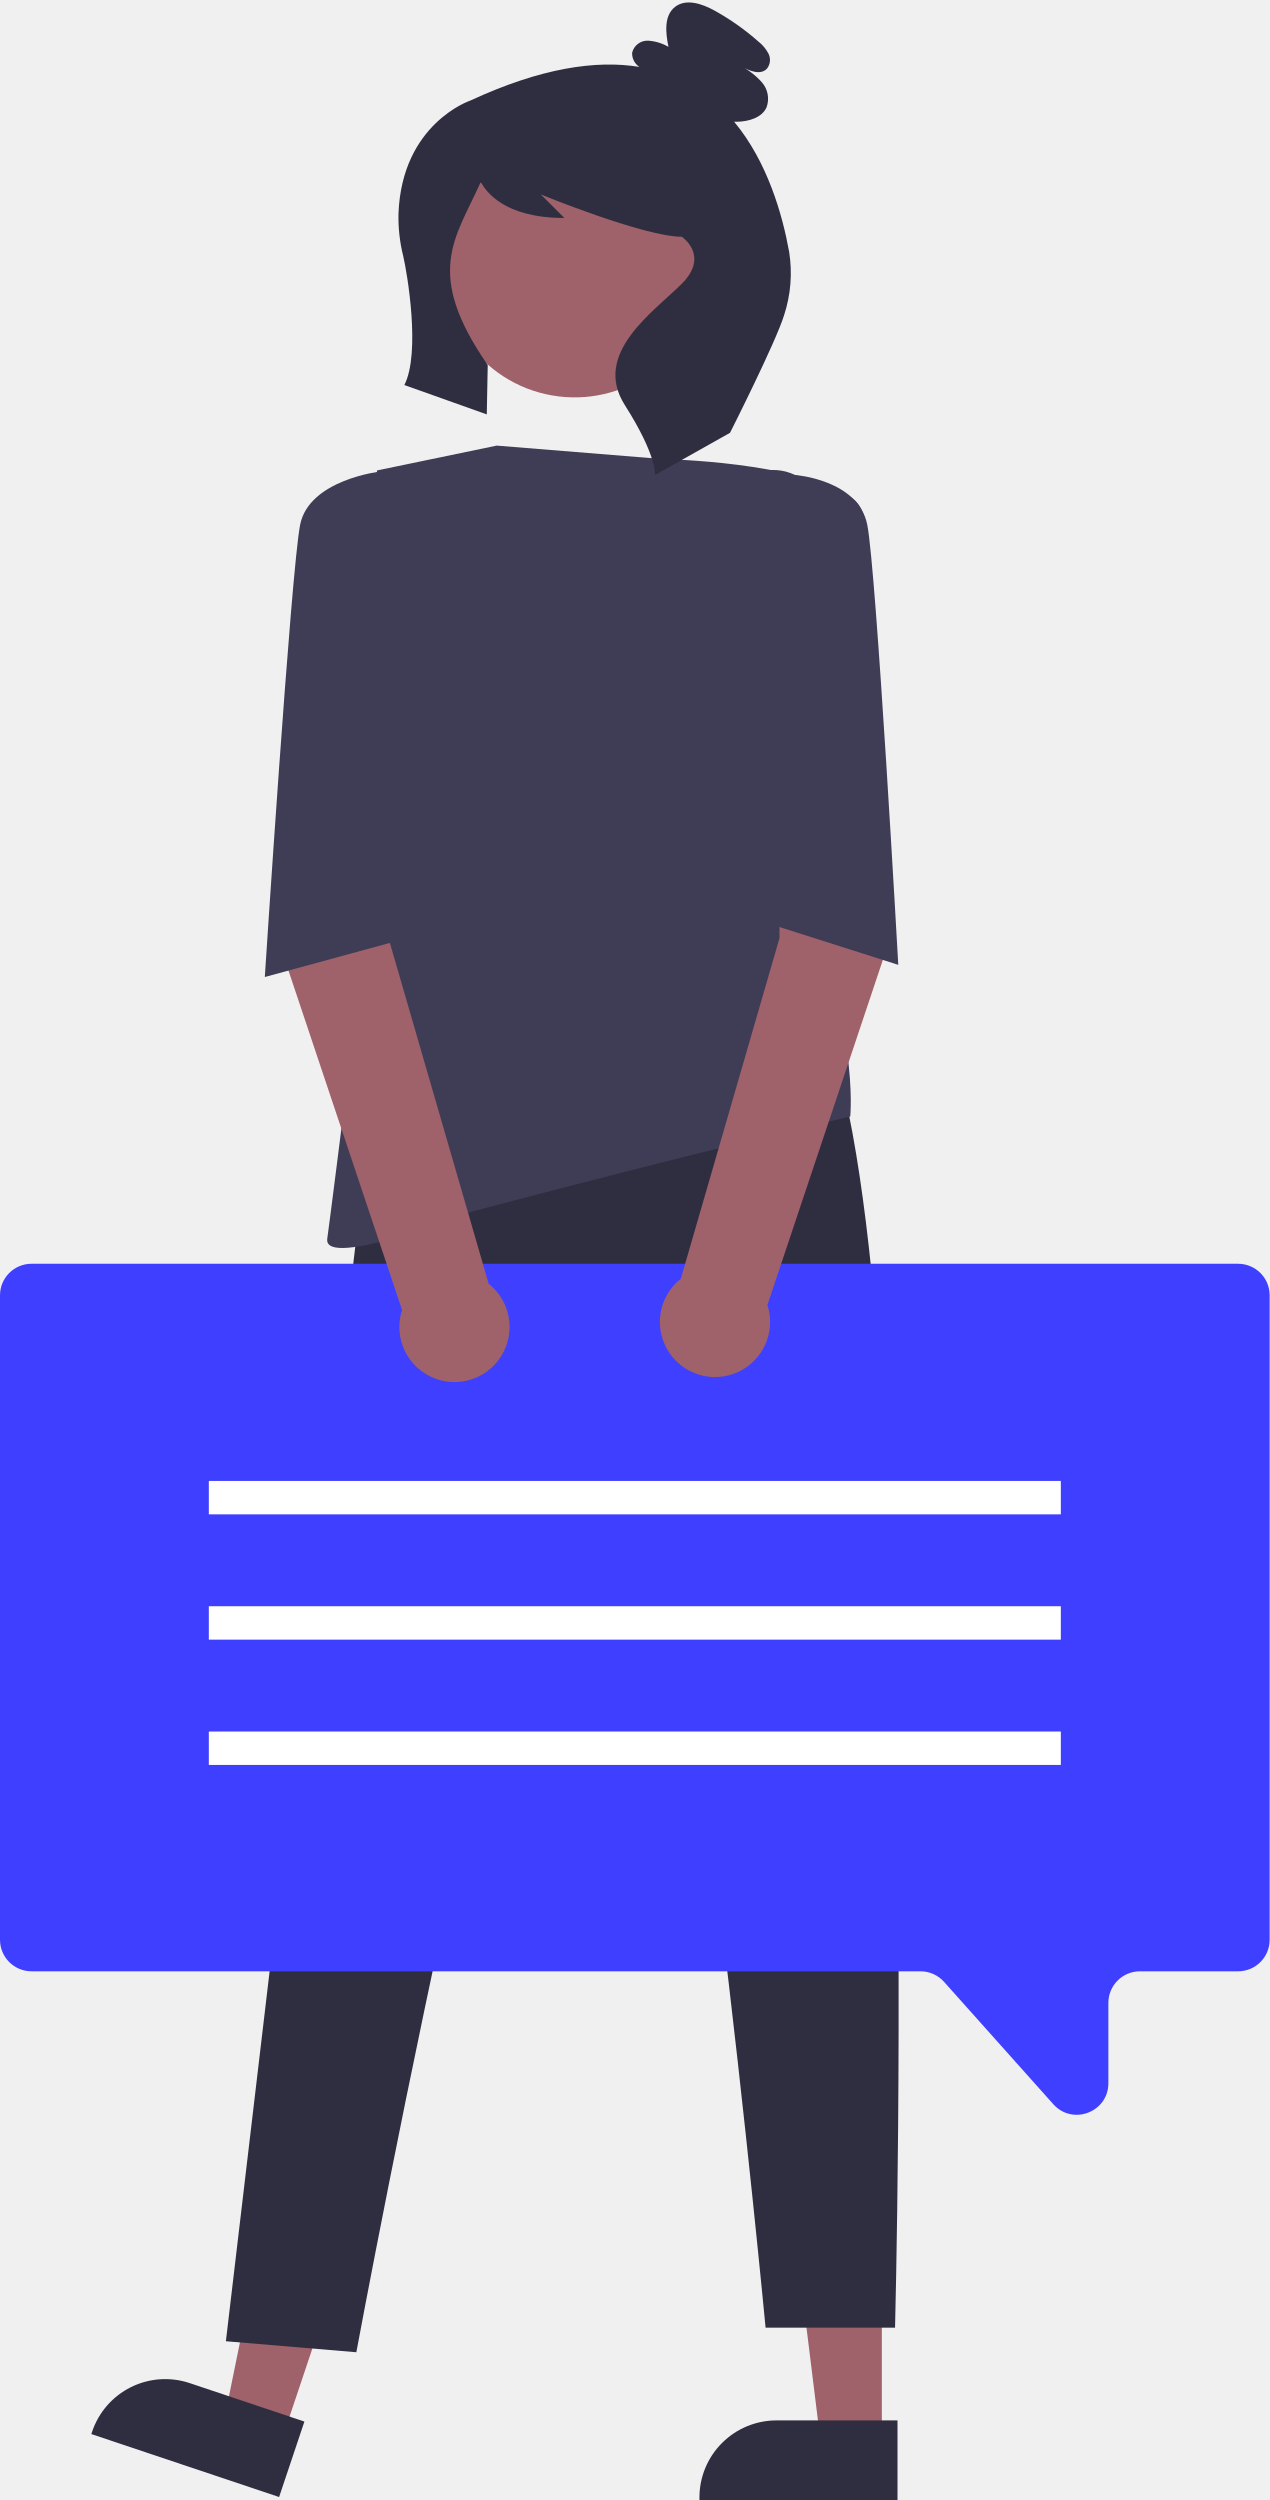
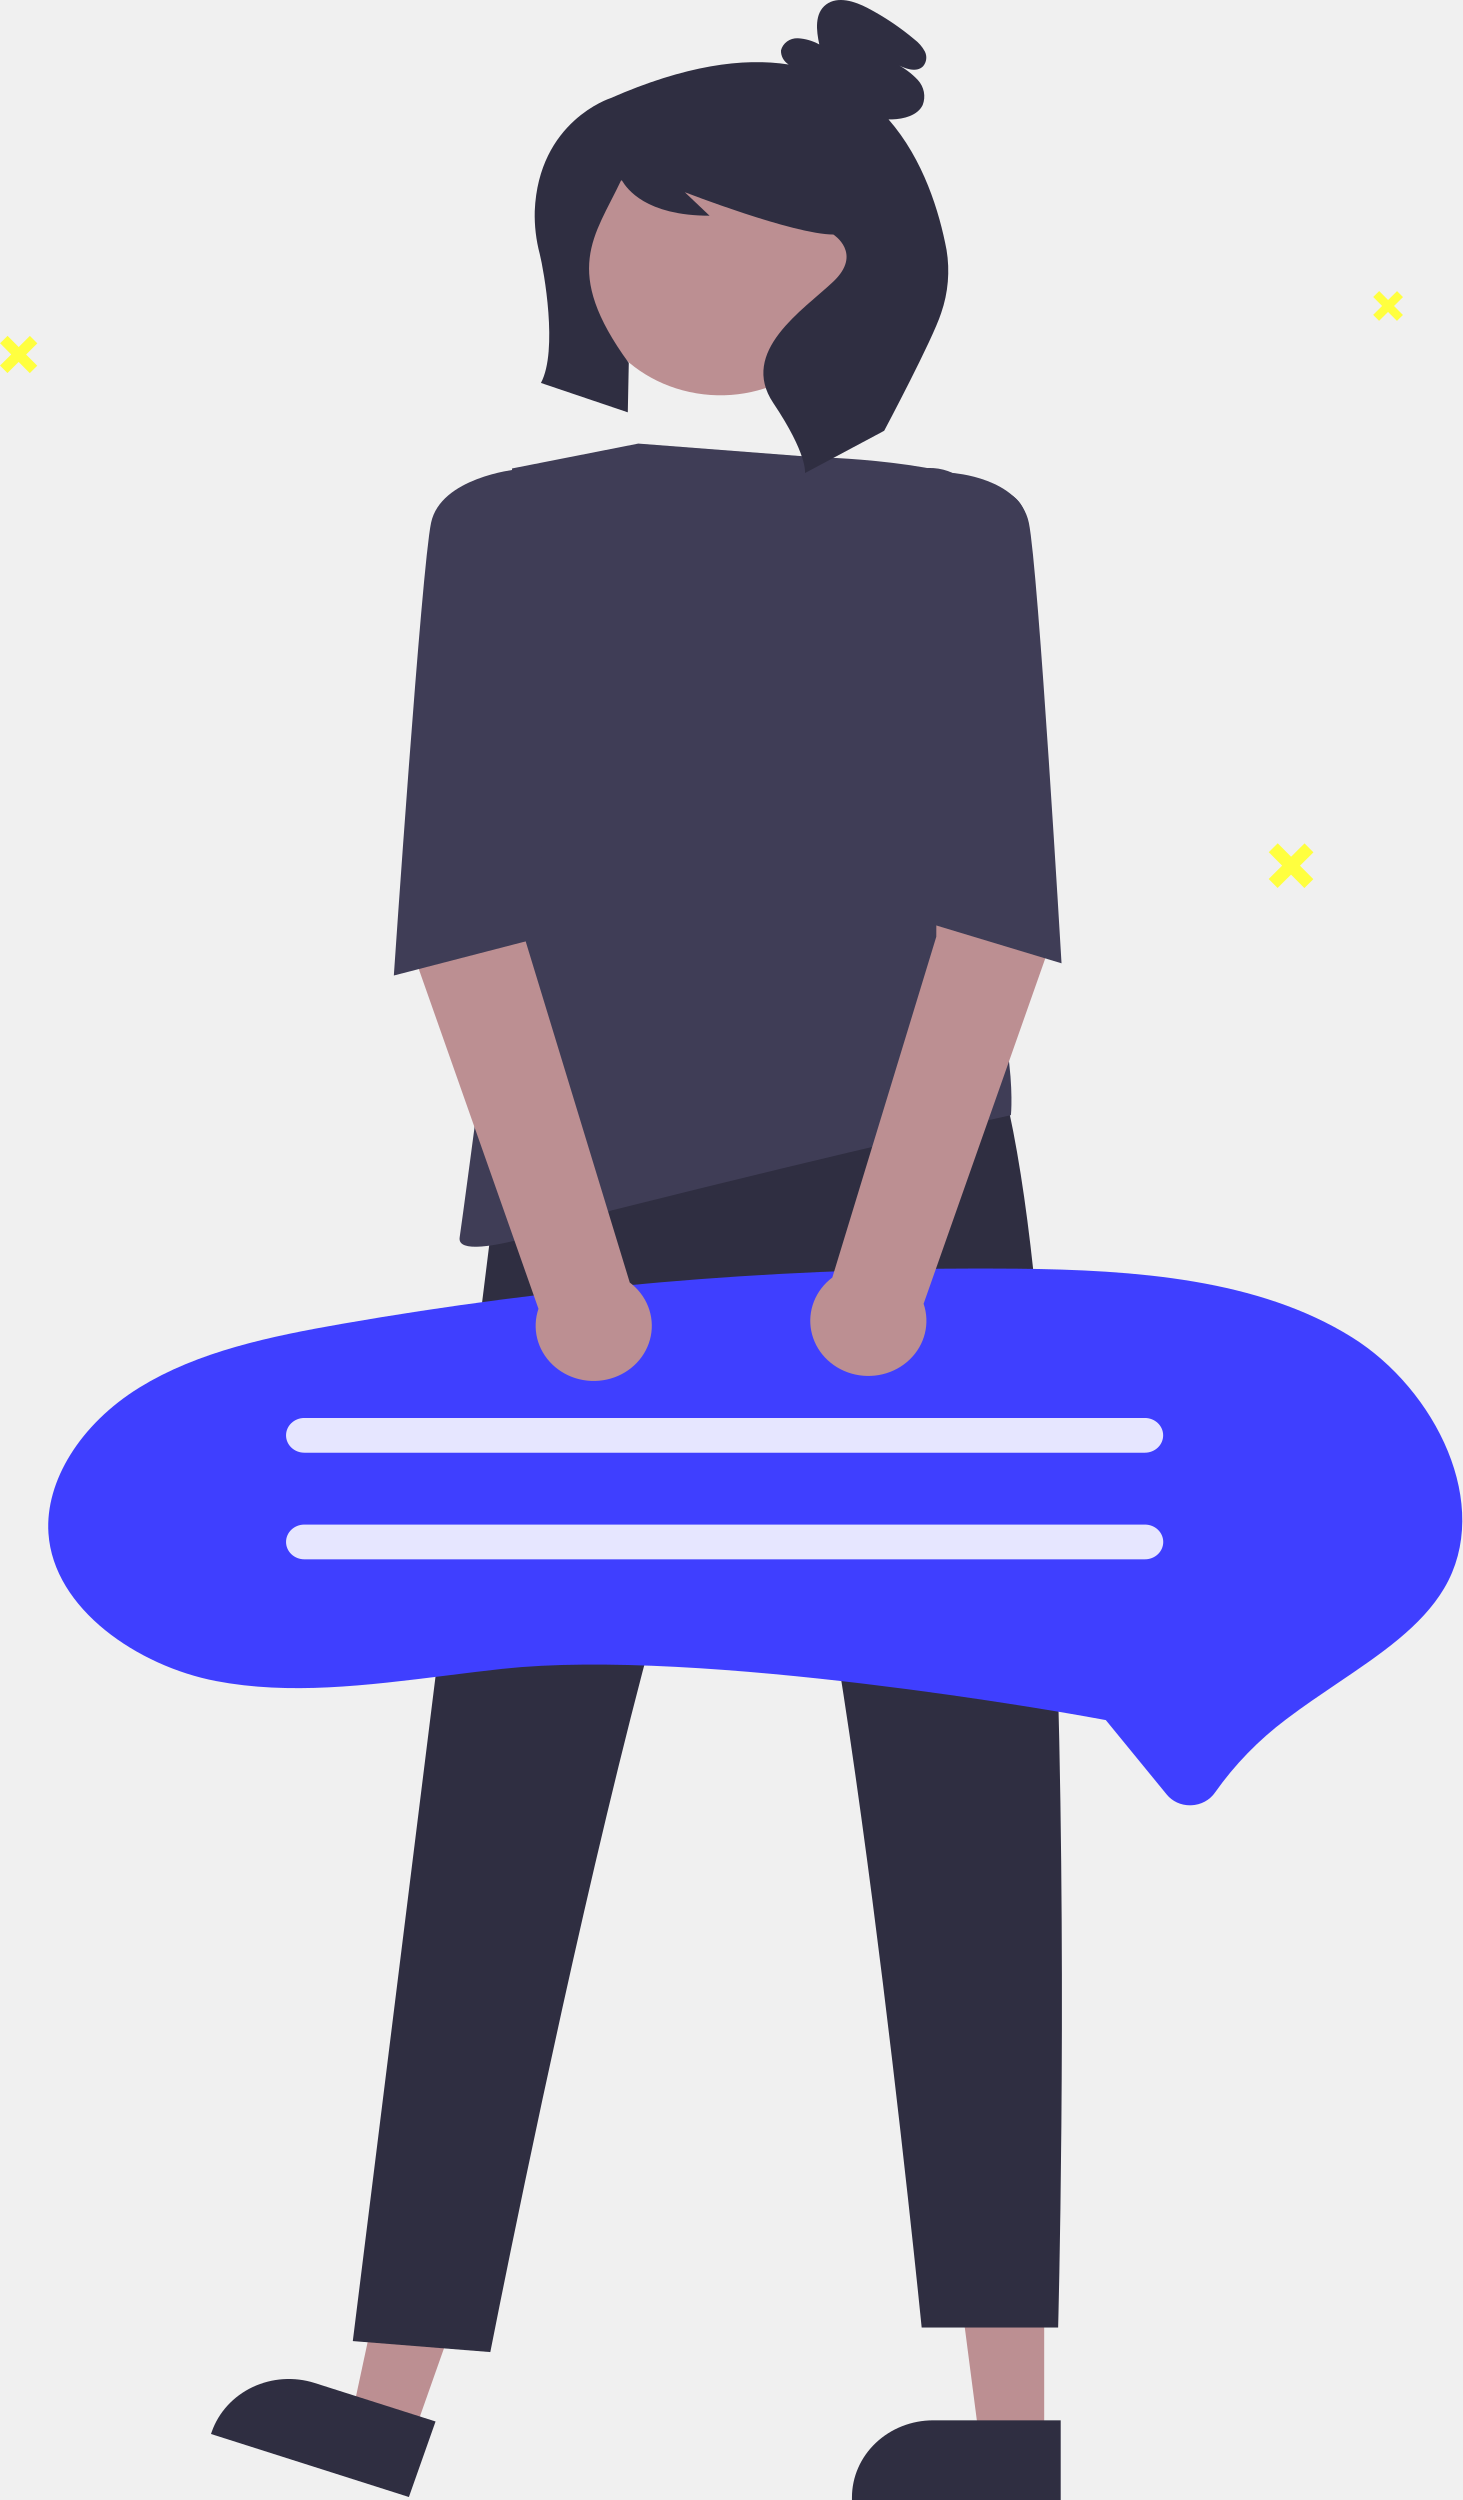
- <svg xmlns="http://www.w3.org/2000/svg" width="161" height="317" viewBox="0 0 161 317" fill="none">
+ <svg xmlns="http://www.w3.org/2000/svg" width="196" height="335" viewBox="0 0 196 335" fill="none">
  <g id="login_image">
-     <path id="Vector" d="M111.816 309.45H104.027L100.322 279.409H111.816L111.816 309.45Z" fill="#9F616A" />
-     <path id="Vector_2" d="M113.802 317L88.689 316.999V316.681C88.689 314.089 89.719 311.603 91.552 309.77C93.385 307.937 95.871 306.907 98.463 306.907H98.464L113.802 306.908L113.802 317Z" fill="#2F2E41" />
-     <path id="Vector_3" d="M35.907 308.833L28.522 306.358L34.558 276.697L45.456 280.351L35.907 308.833Z" fill="#9F616A" />
-     <path id="Vector_4" d="M35.39 316.623L11.58 308.64L11.681 308.339C12.505 305.881 14.272 303.851 16.592 302.696C18.913 301.54 21.598 301.354 24.055 302.178L24.056 302.178L38.599 307.054L35.39 316.623Z" fill="#2F2E41" />
-     <path id="Vector_5" d="M45.508 154.196L28.642 296.87L45.184 298.265C45.184 298.265 71.204 157.991 79.226 174.607C87.248 191.224 97.076 295.151 97.076 295.151H113.493C113.493 295.151 117.704 132.996 100.514 124.974L45.508 154.196Z" fill="#2F2E41" />
-     <path id="Vector_6" d="M89.223 36.654C90.815 27.616 84.779 18.999 75.742 17.407C66.704 15.815 58.086 21.851 56.494 30.888C54.902 39.926 60.938 48.544 69.975 50.136C79.013 51.728 87.631 45.692 89.223 36.654Z" fill="#9F616A" />
-     <path id="Vector_7" d="M62.983 56.503L84.184 58.221C84.184 58.221 101.087 58.508 107.963 63.092C114.839 67.676 101.373 96.038 101.373 96.038C101.373 96.038 97.873 107.284 100.514 112.369C109.084 128.867 107.813 141.573 107.813 141.573C107.813 141.573 90.2 145.602 59.832 153.623C59.832 153.623 40.924 161.072 41.497 157.061C42.07 153.05 47.8 107.212 47.8 107.212V59.654L62.983 56.503Z" fill="#3F3D56" />
-     <path id="Vector_8" d="M100.07 31.971C99.222 27.239 97.322 20.526 93.089 15.437C93.222 15.438 93.355 15.443 93.489 15.44C94.943 15.397 96.599 14.938 97.2 13.613C97.394 13.082 97.442 12.509 97.34 11.953C97.238 11.397 96.989 10.878 96.619 10.451C95.869 9.606 94.972 8.905 93.971 8.381C94.992 9.001 96.435 9.577 97.25 8.704C97.459 8.441 97.589 8.123 97.624 7.789C97.66 7.454 97.599 7.117 97.45 6.815C97.14 6.218 96.706 5.694 96.176 5.279C94.46 3.761 92.582 2.436 90.577 1.328C89.024 0.47 86.982 -0.219 85.588 0.879C84.168 1.997 84.397 4.173 84.761 5.943C83.966 5.478 83.072 5.209 82.153 5.156C81.693 5.143 81.243 5.289 80.879 5.569C80.514 5.849 80.258 6.246 80.152 6.693C80.139 7.046 80.217 7.397 80.379 7.71C80.541 8.024 80.781 8.291 81.076 8.485C75.598 7.584 68.597 8.606 59.648 12.747C59.648 12.747 50.97 15.64 50.529 27.063C50.485 28.89 50.687 30.715 51.132 32.487C51.621 34.558 53.36 44.717 51.274 48.823L61.724 52.546L61.844 46.286C53.722 34.562 57.734 30.26 60.897 23.208C60.902 23.195 60.91 23.184 60.922 23.176C60.933 23.168 60.946 23.163 60.96 23.162C60.974 23.161 60.988 23.164 61 23.17C61.012 23.177 61.023 23.186 61.03 23.198C61.614 24.201 63.854 27.639 71.561 27.639L68.582 24.66C68.582 24.66 81.687 30.021 86.452 30.021C86.452 30.021 90.026 32.404 86.452 35.977C82.878 39.551 75.056 44.812 79.226 51.364C83.395 57.916 83.036 60.24 83.036 60.24L92.567 54.88C92.567 54.88 98.388 43.362 99.42 39.971C100.268 37.394 100.491 34.651 100.07 31.971Z" fill="#2F2E41" />
-     <path id="Vector_9" d="M0 164.245C0 162.036 1.791 160.245 4 160.245H156.992C159.201 160.245 160.992 162.036 160.992 164.245V245.962C160.992 248.171 159.201 249.962 156.992 249.962H144.542C142.333 249.962 140.542 251.753 140.542 253.962V264.148C140.542 267.822 136.005 269.553 133.559 266.812L119.705 251.298C118.946 250.448 117.861 249.962 116.722 249.962H4C1.791 249.962 0 248.171 0 245.962V164.245Z" fill="#3F3FFF" />
-     <path id="Vector_10" d="M134.513 187.783H26.479V192.02H134.513V187.783Z" fill="white" />
-     <path id="Vector_11" d="M134.513 203.67H26.479V207.907H134.513V203.67Z" fill="white" />
-     <path id="Vector_12" d="M134.513 219.558H26.479V223.794H134.513V219.558Z" fill="white" />
-     <path id="Vector_13" d="M110.04 93.765L98.919 96.468L98.835 118.974L86.328 162.143C85.327 162.935 84.561 163.985 84.115 165.181C83.669 166.377 83.559 167.672 83.797 168.926C84.035 170.18 84.612 171.345 85.465 172.294C86.318 173.244 87.415 173.941 88.636 174.311C89.858 174.681 91.158 174.709 92.394 174.393C93.63 174.076 94.757 173.427 95.65 172.516C96.544 171.605 97.171 170.466 97.463 169.224C97.755 167.981 97.702 166.682 97.308 165.468L112.26 120.779L110.04 93.765Z" fill="#9F616A" />
-     <path id="Vector_14" d="M36.027 93.292L49.368 97.104L49.452 119.609L61.96 162.778C62.961 163.57 63.726 164.621 64.172 165.817C64.618 167.012 64.728 168.308 64.49 169.562C64.252 170.815 63.676 171.98 62.822 172.93C61.969 173.879 60.872 174.576 59.651 174.946C58.429 175.316 57.13 175.345 55.893 175.028C54.657 174.712 53.531 174.063 52.637 173.151C51.743 172.24 51.116 171.101 50.824 169.859C50.532 168.616 50.586 167.318 50.979 166.104L36.027 121.414V93.292Z" fill="#9F616A" />
-     <path id="Vector_15" d="M93.352 60.8L96.108 59.901C97.655 59.397 99.338 59.514 100.801 60.227C100.801 60.227 108.822 60.8 109.968 66.53C111.114 72.26 113.901 122.342 113.901 122.342L96.91 116.935L93.352 60.8Z" fill="#3F3D56" />
-     <path id="Vector_16" d="M54.675 60.8L49.797 60.555L48.253 59.782C48.253 59.782 39.205 60.8 38.059 66.53C36.913 72.26 33.578 123.886 33.578 123.886L50.57 119.252L54.675 60.8Z" fill="#3F3D56" />
+     <g id="Female">
+       <path id="Vector" d="M139.921 327.014H131.246L127.118 295.236H139.922L139.921 327.014Z" fill="#BC8F92" />
+       <path id="Vector_2" d="M142.134 335L114.161 334.999V334.663C114.161 331.921 115.308 329.291 117.35 327.352C119.392 325.413 122.161 324.324 125.048 324.323H125.049L142.134 324.324L142.134 335Z" fill="#2F2E41" />
+       <path id="Vector_3" d="M55.367 326.361L47.141 323.742L53.865 292.366L66.004 296.232L55.367 326.361Z" fill="#BC8F92" />
+       <path id="Vector_4" d="M54.791 334.601L28.27 326.156L28.382 325.838C29.3 323.238 31.268 321.091 33.853 319.868C36.438 318.646 39.428 318.449 42.166 319.321L42.167 319.321L58.365 324.479L54.791 334.601Z" fill="#2F2E41" />
+       <path id="Vector_5" d="M66.061 162.782L47.275 313.705L65.701 315.181C65.701 315.181 94.684 166.796 103.62 184.373C112.555 201.951 123.503 311.887 123.503 311.887H141.79C141.79 311.887 146.48 140.356 127.333 131.87L66.061 162.782Z" fill="#2F2E41" />
+       <path id="Vector_6" d="M114.756 38.443C116.529 28.883 109.806 19.767 99.739 18.083C89.671 16.399 80.073 22.784 78.299 32.344C76.525 41.904 83.249 51.02 93.316 52.704C103.383 54.389 112.982 48.004 114.756 38.443Z" fill="#BC8F92" />
+       <path id="Vector_7" d="M85.528 59.439L109.143 61.258C109.143 61.258 127.971 61.561 135.63 66.41C143.289 71.259 128.29 101.261 128.29 101.261C128.29 101.261 124.391 113.157 127.333 118.536C136.878 135.989 135.463 149.429 135.463 149.429C135.463 149.429 115.844 153.691 82.017 162.176C82.017 162.176 60.955 170.056 61.594 165.813C62.232 161.57 68.614 113.081 68.614 113.081V62.773L85.528 59.439Z" fill="#3F3D56" />
+       <path id="Vector_8" d="M126.838 33.489C125.894 28.483 123.777 21.383 119.062 15.999C119.21 16 119.358 16.006 119.507 16.002C121.127 15.957 122.971 15.472 123.641 14.069C123.857 13.508 123.911 12.902 123.797 12.313C123.683 11.725 123.406 11.177 122.994 10.725C122.159 9.832 121.159 9.09 120.044 8.536C121.181 9.191 122.789 9.8 123.697 8.877C123.93 8.598 124.075 8.262 124.114 7.909C124.153 7.555 124.086 7.198 123.919 6.879C123.575 6.247 123.091 5.693 122.501 5.254C120.589 3.648 118.497 2.247 116.264 1.074C114.534 0.167 112.259 -0.562 110.707 0.599C109.125 1.782 109.379 4.084 109.786 5.956C108.9 5.465 107.904 5.179 106.88 5.124C106.368 5.11 105.867 5.264 105.461 5.56C105.055 5.856 104.769 6.277 104.652 6.75C104.637 7.123 104.724 7.494 104.904 7.826C105.085 8.158 105.352 8.44 105.681 8.645C99.579 7.692 91.781 8.774 81.812 13.154C81.812 13.154 72.146 16.214 71.655 28.297C71.605 30.23 71.831 32.16 72.326 34.035C72.871 36.226 74.808 46.972 72.484 51.315L84.125 55.254L84.258 48.633C75.211 36.23 79.68 31.679 83.203 24.22C83.209 24.206 83.219 24.195 83.231 24.186C83.243 24.177 83.258 24.172 83.274 24.171C83.289 24.17 83.305 24.173 83.318 24.18C83.332 24.186 83.343 24.197 83.351 24.209C84.002 25.27 86.497 28.906 95.082 28.906L91.764 25.756C91.764 25.756 106.361 31.427 111.669 31.427C111.669 31.427 115.65 33.947 111.669 37.727C107.688 41.508 98.975 47.072 103.62 54.003C108.264 60.934 107.864 63.393 107.864 63.393L118.48 57.723C118.48 57.723 124.964 45.539 126.114 41.952C127.059 39.225 127.307 36.325 126.838 33.489V33.489Z" fill="#2F2E41" />
+       <g id="Bubble">
+         <path id="Vector_9" d="M156.333 240.457L148.18 230.493L146.078 230.111C143.96 229.725 93.897 220.709 67.246 223.634C64.794 223.903 62.315 224.213 59.916 224.513C49.053 225.87 38.791 227.152 28.914 225.255C18.551 223.264 7.17 215.645 6.491 205.45C6.025 198.466 10.795 190.814 18.642 185.955C26.535 181.067 36.358 179.052 45.743 177.408C73.965 172.476 102.6 169.99 131.295 169.979V169.979C132.952 169.979 134.609 169.988 136.264 170.004C152.19 170.165 168.653 171.39 181.169 179.202C192.328 186.167 200.139 201.699 193.506 212.849C190.464 217.963 184.984 221.664 179.164 225.593C176.909 227.117 174.576 228.692 172.344 230.387C168.656 233.158 165.447 236.46 162.832 240.171C162.483 240.685 162.008 241.112 161.448 241.414C160.889 241.717 160.26 241.886 159.616 241.908C159.561 241.91 159.506 241.911 159.452 241.911C158.849 241.913 158.254 241.783 157.713 241.531C157.172 241.278 156.7 240.911 156.333 240.457V240.457Z" fill="#3F3FFF" />
+         <path id="Vector_10" d="M40.776 194.663H153.417C154.066 194.662 154.688 194.416 155.147 193.98C155.605 193.544 155.863 192.952 155.863 192.336C155.863 191.719 155.605 191.128 155.147 190.692C154.688 190.255 154.066 190.009 153.417 190.008H40.776C40.127 190.009 39.505 190.255 39.046 190.692C38.587 191.128 38.33 191.719 38.33 192.336C38.33 192.952 38.587 193.544 39.046 193.98C39.505 194.416 40.127 194.662 40.776 194.663V194.663Z" fill="white" fill-opacity="0.87" />
+         <path id="Vector_11" d="M40.776 208.949H153.417C153.739 208.95 154.058 208.891 154.356 208.774C154.654 208.658 154.925 208.487 155.153 208.271C155.381 208.055 155.562 207.798 155.686 207.516C155.81 207.233 155.874 206.93 155.874 206.624C155.874 206.318 155.811 206.015 155.688 205.733C155.565 205.45 155.384 205.193 155.157 204.977C154.929 204.76 154.658 204.588 154.361 204.471C154.063 204.354 153.744 204.294 153.422 204.294H40.776C40.127 204.296 39.505 204.541 39.046 204.978C38.587 205.414 38.33 206.005 38.33 206.622C38.33 207.238 38.587 207.83 39.046 208.266C39.505 208.702 40.127 208.948 40.776 208.949V208.949Z" fill="white" fill-opacity="0.87" />
+       </g>
+       <path id="Vector_12" d="M137.943 98.857L125.556 101.716L125.463 125.523L111.531 171.188C110.416 172.026 109.563 173.137 109.066 174.402C108.569 175.667 108.447 177.037 108.712 178.364C108.977 179.69 109.619 180.923 110.569 181.927C111.52 182.931 112.742 183.669 114.102 184.06C115.463 184.451 116.911 184.481 118.288 184.147C119.665 183.812 120.92 183.125 121.915 182.161C122.91 181.197 123.609 179.993 123.934 178.678C124.26 177.364 124.2 175.99 123.762 174.706L140.417 127.432L137.943 98.857Z" fill="#BC8F92" />
+       <path id="Vector_13" d="M55.501 98.356L70.361 102.388L70.455 126.195L84.387 171.86C85.502 172.698 86.355 173.809 86.852 175.074C87.349 176.339 87.471 177.709 87.206 179.036C86.941 180.362 86.299 181.595 85.348 182.599C84.398 183.603 83.176 184.341 81.815 184.732C80.455 185.123 79.007 185.153 77.63 184.819C76.253 184.484 74.998 183.797 74.003 182.833C73.007 181.869 72.309 180.665 71.983 179.351C71.658 178.036 71.718 176.662 72.156 175.378L55.501 128.104V98.356Z" fill="#BC8F92" />
+       <path id="Vector_14" d="M119.355 63.985L122.424 63.035C124.148 62.501 126.022 62.624 127.652 63.379V63.379C127.652 63.379 136.587 63.985 137.864 70.046C139.14 76.108 142.245 129.085 142.245 129.085L123.318 123.366L119.355 63.985Z" fill="#3F3D56" />
+       <path id="Vector_15" d="M76.273 63.985L70.84 63.726L69.119 62.909C69.119 62.909 59.041 63.985 57.764 70.046C56.488 76.108 52.773 130.719 52.773 130.719L71.7 125.817L76.273 63.985Z" fill="#3F3D56" />
+     </g>
+     <path id="Vector_16" d="M187.204 39.008L186.003 40.201L184.809 39L184.008 39.795L185.202 40.997L184 42.191L184.796 42.992L185.997 41.799L187.191 43L187.992 42.205L186.798 41.003L188 39.809L187.204 39.008Z" fill="#FFFF3F" />
+     <path id="Vector_17" d="M4.005 45.01L2.503 46.502L1.012 45L0.01 45.994L1.502 47.496L0 48.989L0.995 49.99L2.496 48.498L3.988 50L4.99 49.006L3.498 47.504L5 46.011L4.005 45.01Z" fill="#FFFF3F" />
+     <path id="Vector_18" d="M174.806 113.012L173.004 114.802L171.214 113L170.012 114.193L171.803 115.996L170 117.786L171.194 118.988L172.996 117.198L174.786 119L175.988 117.807L174.197 116.004L176 114.214L174.806 113.012Z" fill="#FFFF3F" />
  </g>
</svg>
